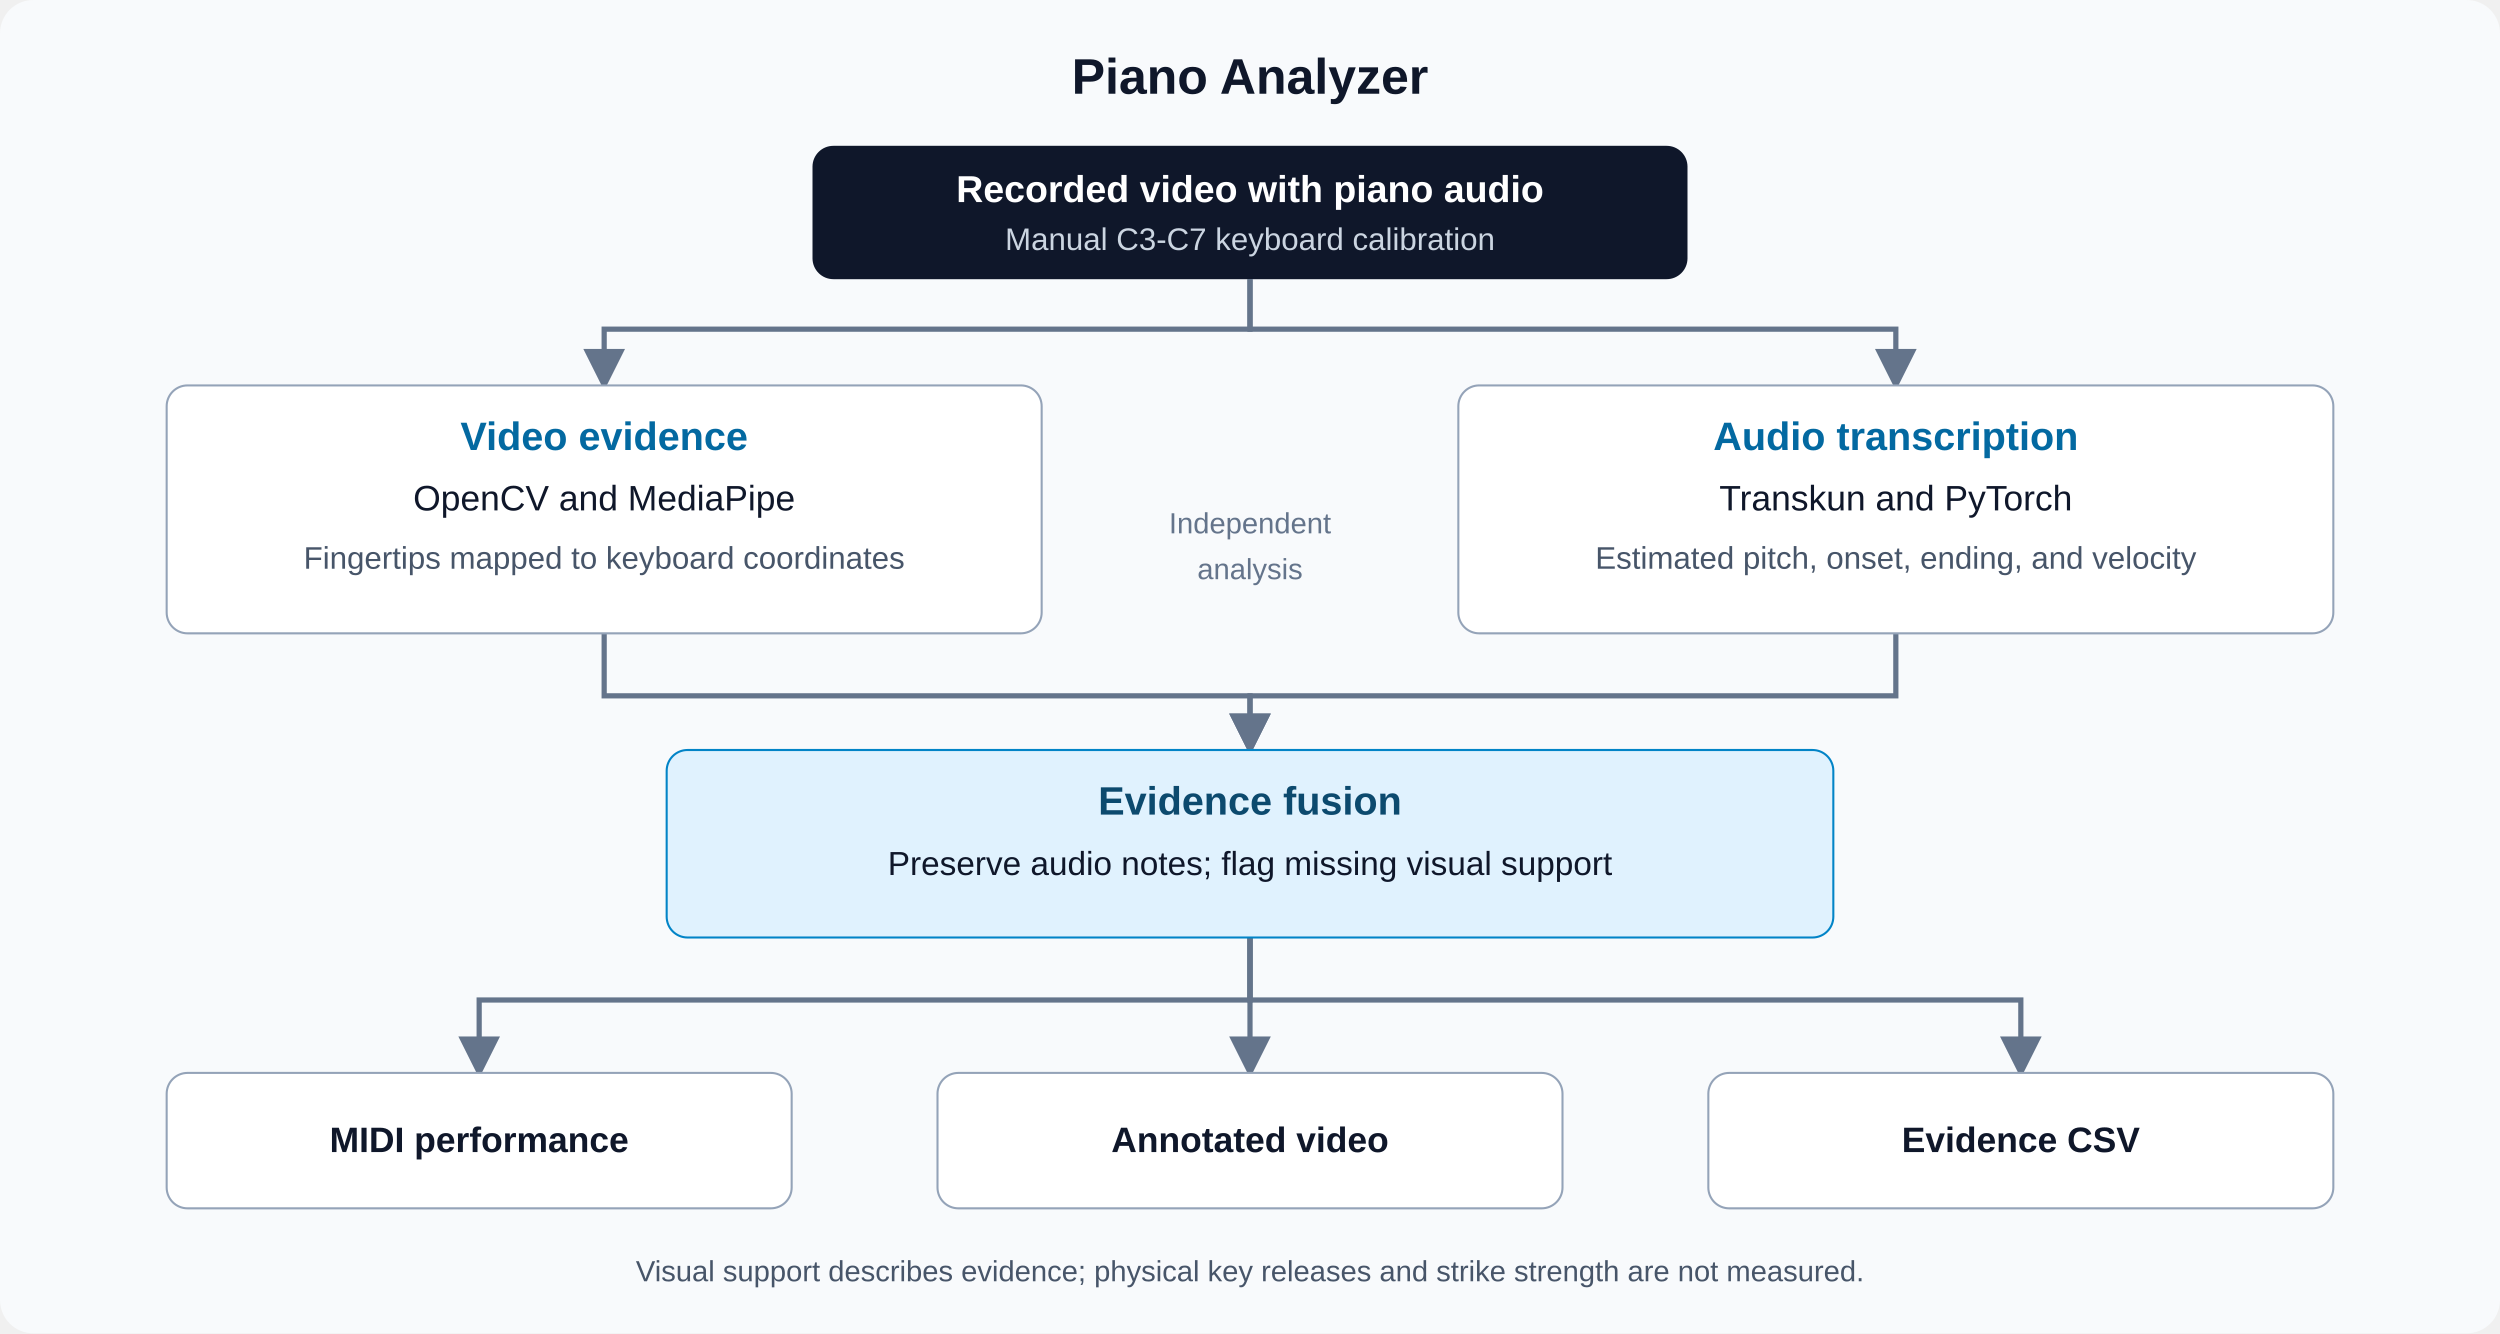
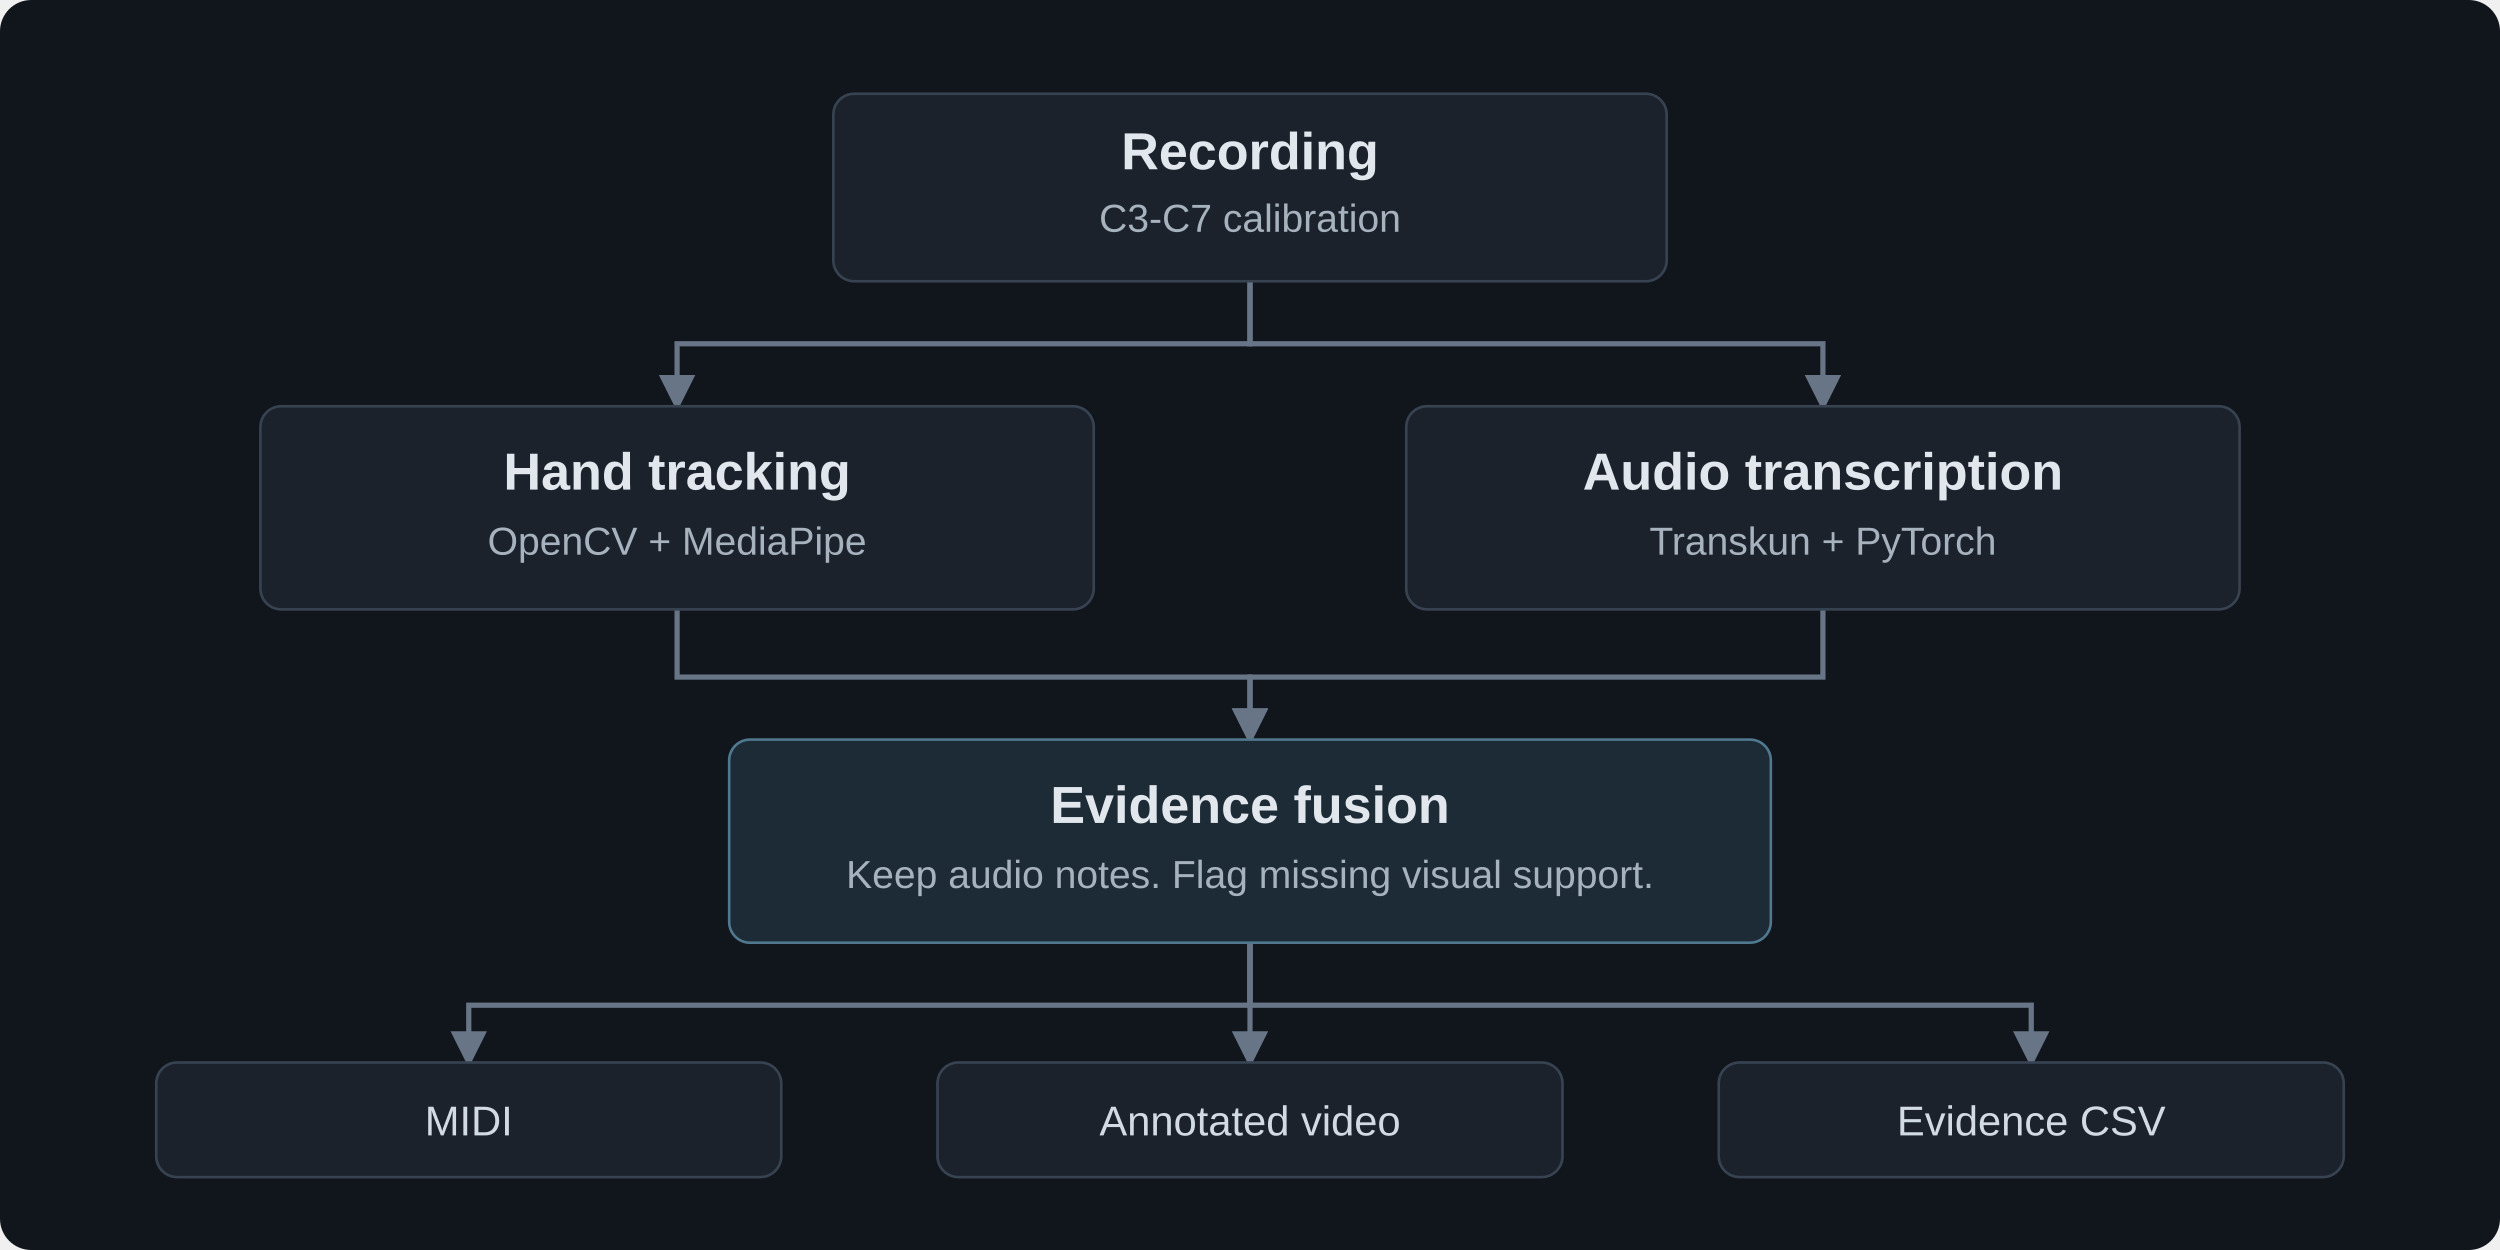
- <svg xmlns="http://www.w3.org/2000/svg" width="1200" height="640" viewBox="0 0 1200 640" role="img" aria-labelledby="title desc">
+ <svg xmlns="http://www.w3.org/2000/svg" width="960" height="480" viewBox="0 0 960 480" role="img" aria-labelledby="title desc">
  <defs>
-     <marker id="arrow" markerWidth="8" markerHeight="8" refX="7" refY="4" orient="auto">
-       <path d="M0 0L8 4L0 8" fill="#64748b" />
+     <marker id="arrow" markerWidth="7" markerHeight="7" refX="6" refY="3.5" orient="auto">
+       <path d="M0 0L7 3.5L0 7" fill="#687587" />
    </marker>
  </defs>
-   <rect width="1200" height="640" rx="16" fill="#f8fafc" />
+   <rect width="960" height="480" rx="12" fill="#11151c" />
+   <g fill="none" stroke="#687587" stroke-width="2" marker-end="url(#arrow)">
+     <path d="M480 108V132H260V156" />
+     <path d="M480 108V132H700V156" />
+     <path d="M260 234V260H480V284" />
+     <path d="M700 234V260H480V284" />
+     <path d="M480 362V386H180V408" />
+     <path d="M480 362V408" />
+     <path d="M480 362V386H780V408" />
+   </g>
+   <g fill="#1b222c" stroke="#384352">
+     <rect x="320" y="36" width="320" height="72" rx="8" />
+     <rect x="100" y="156" width="320" height="78" rx="8" />
+     <rect x="540" y="156" width="320" height="78" rx="8" />
+     <rect x="280" y="284" width="400" height="78" rx="8" fill="#1c2b36" stroke="#50788f" />
+     <rect x="60" y="408" width="240" height="44" rx="8" />
+     <rect x="360" y="408" width="240" height="44" rx="8" />
+     <rect x="660" y="408" width="240" height="44" rx="8" />
+   </g>
  <g font-family="Arial, Helvetica, sans-serif" text-anchor="middle">
-     <text x="600" y="45" font-size="24" font-weight="700" fill="#0f172a">Piano Analyzer</text>
-     <rect x="390" y="70" width="420" height="64" rx="10" fill="#0f172a" />
-     <text x="600" y="97" font-size="18" font-weight="700" fill="white">Recorded video with piano audio</text>
-     <text x="600" y="120" font-size="15" fill="#cbd5e1">Manual C3-C7 keyboard calibration</text>
-     <g fill="none" stroke="#64748b" stroke-width="2.5" marker-end="url(#arrow)">
-       <path d="M600 134V158H290V185" />
-       <path d="M600 134V158H910V185" />
-       <path d="M290 304V334H600V360" />
-       <path d="M910 304V334H600V360" />
-       <path d="M600 450V480H230V515" />
-       <path d="M600 450V515" />
-       <path d="M600 450V480H970V515" />
+     <g font-size="20" font-weight="600" fill="#e1e7ed">
+       <text x="480" y="65">Recording</text>
+       <text x="260" y="188">Hand tracking</text>
+       <text x="700" y="188">Audio transcription</text>
+       <text x="480" y="316">Evidence fusion</text>
    </g>
-     <rect x="80" y="185" width="420" height="119" rx="10" fill="white" stroke="#94a3b8" />
-     <rect x="700" y="185" width="420" height="119" rx="10" fill="white" stroke="#94a3b8" />
-     <text x="290" y="216" font-size="19" font-weight="700" fill="#0369a1">Video evidence</text>
-     <text x="290" y="245" font-size="17" fill="#0f172a">OpenCV and MediaPipe</text>
-     <text x="290" y="273" font-size="15" fill="#475569">Fingertips mapped to keyboard coordinates</text>
-     <text x="910" y="216" font-size="19" font-weight="700" fill="#0369a1">Audio transcription</text>
-     <text x="910" y="245" font-size="17" fill="#0f172a">Transkun and PyTorch</text>
-     <text x="910" y="273" font-size="15" fill="#475569">Estimated pitch, onset, ending, and velocity</text>
-     <text x="600" y="256" font-size="14" fill="#64748b">Independent</text>
-     <text x="600" y="278" font-size="14" fill="#64748b">analysis</text>
-     <rect x="320" y="360" width="560" height="90" rx="10" fill="#e0f2fe" stroke="#0284c7" />
-     <text x="600" y="391" font-size="19" font-weight="700" fill="#0c4a6e">Evidence fusion</text>
-     <text x="600" y="420" font-size="16" fill="#0f172a">Preserve audio notes; flag missing visual support</text>
-     <g fill="white" stroke="#94a3b8">
-       <rect x="80" y="515" width="300" height="65" rx="10" />
-       <rect x="450" y="515" width="300" height="65" rx="10" />
-       <rect x="820" y="515" width="300" height="65" rx="10" />
+     <g font-size="15" fill="#a7b2bf">
+       <text x="480" y="89">C3-C7 calibration</text>
+       <text x="260" y="213">OpenCV + MediaPipe</text>
+       <text x="700" y="213">Transkun + PyTorch</text>
+       <text x="480" y="341">Keep audio notes. Flag missing visual support.</text>
    </g>
-     <g font-size="17" font-weight="700" fill="#0f172a">
-       <text x="230" y="553">MIDI performance</text>
-       <text x="600" y="553">Annotated video</text>
-       <text x="970" y="553">Evidence CSV</text>
+     <g font-size="16" fill="#d2dae3">
+       <text x="180" y="436">MIDI</text>
+       <text x="480" y="436">Annotated video</text>
+       <text x="780" y="436">Evidence CSV</text>
    </g>
-     <text x="600" y="615" font-size="14" fill="#475569">Visual support describes evidence; physical key releases and strike strength are not measured.</text>
  </g>
</svg>
